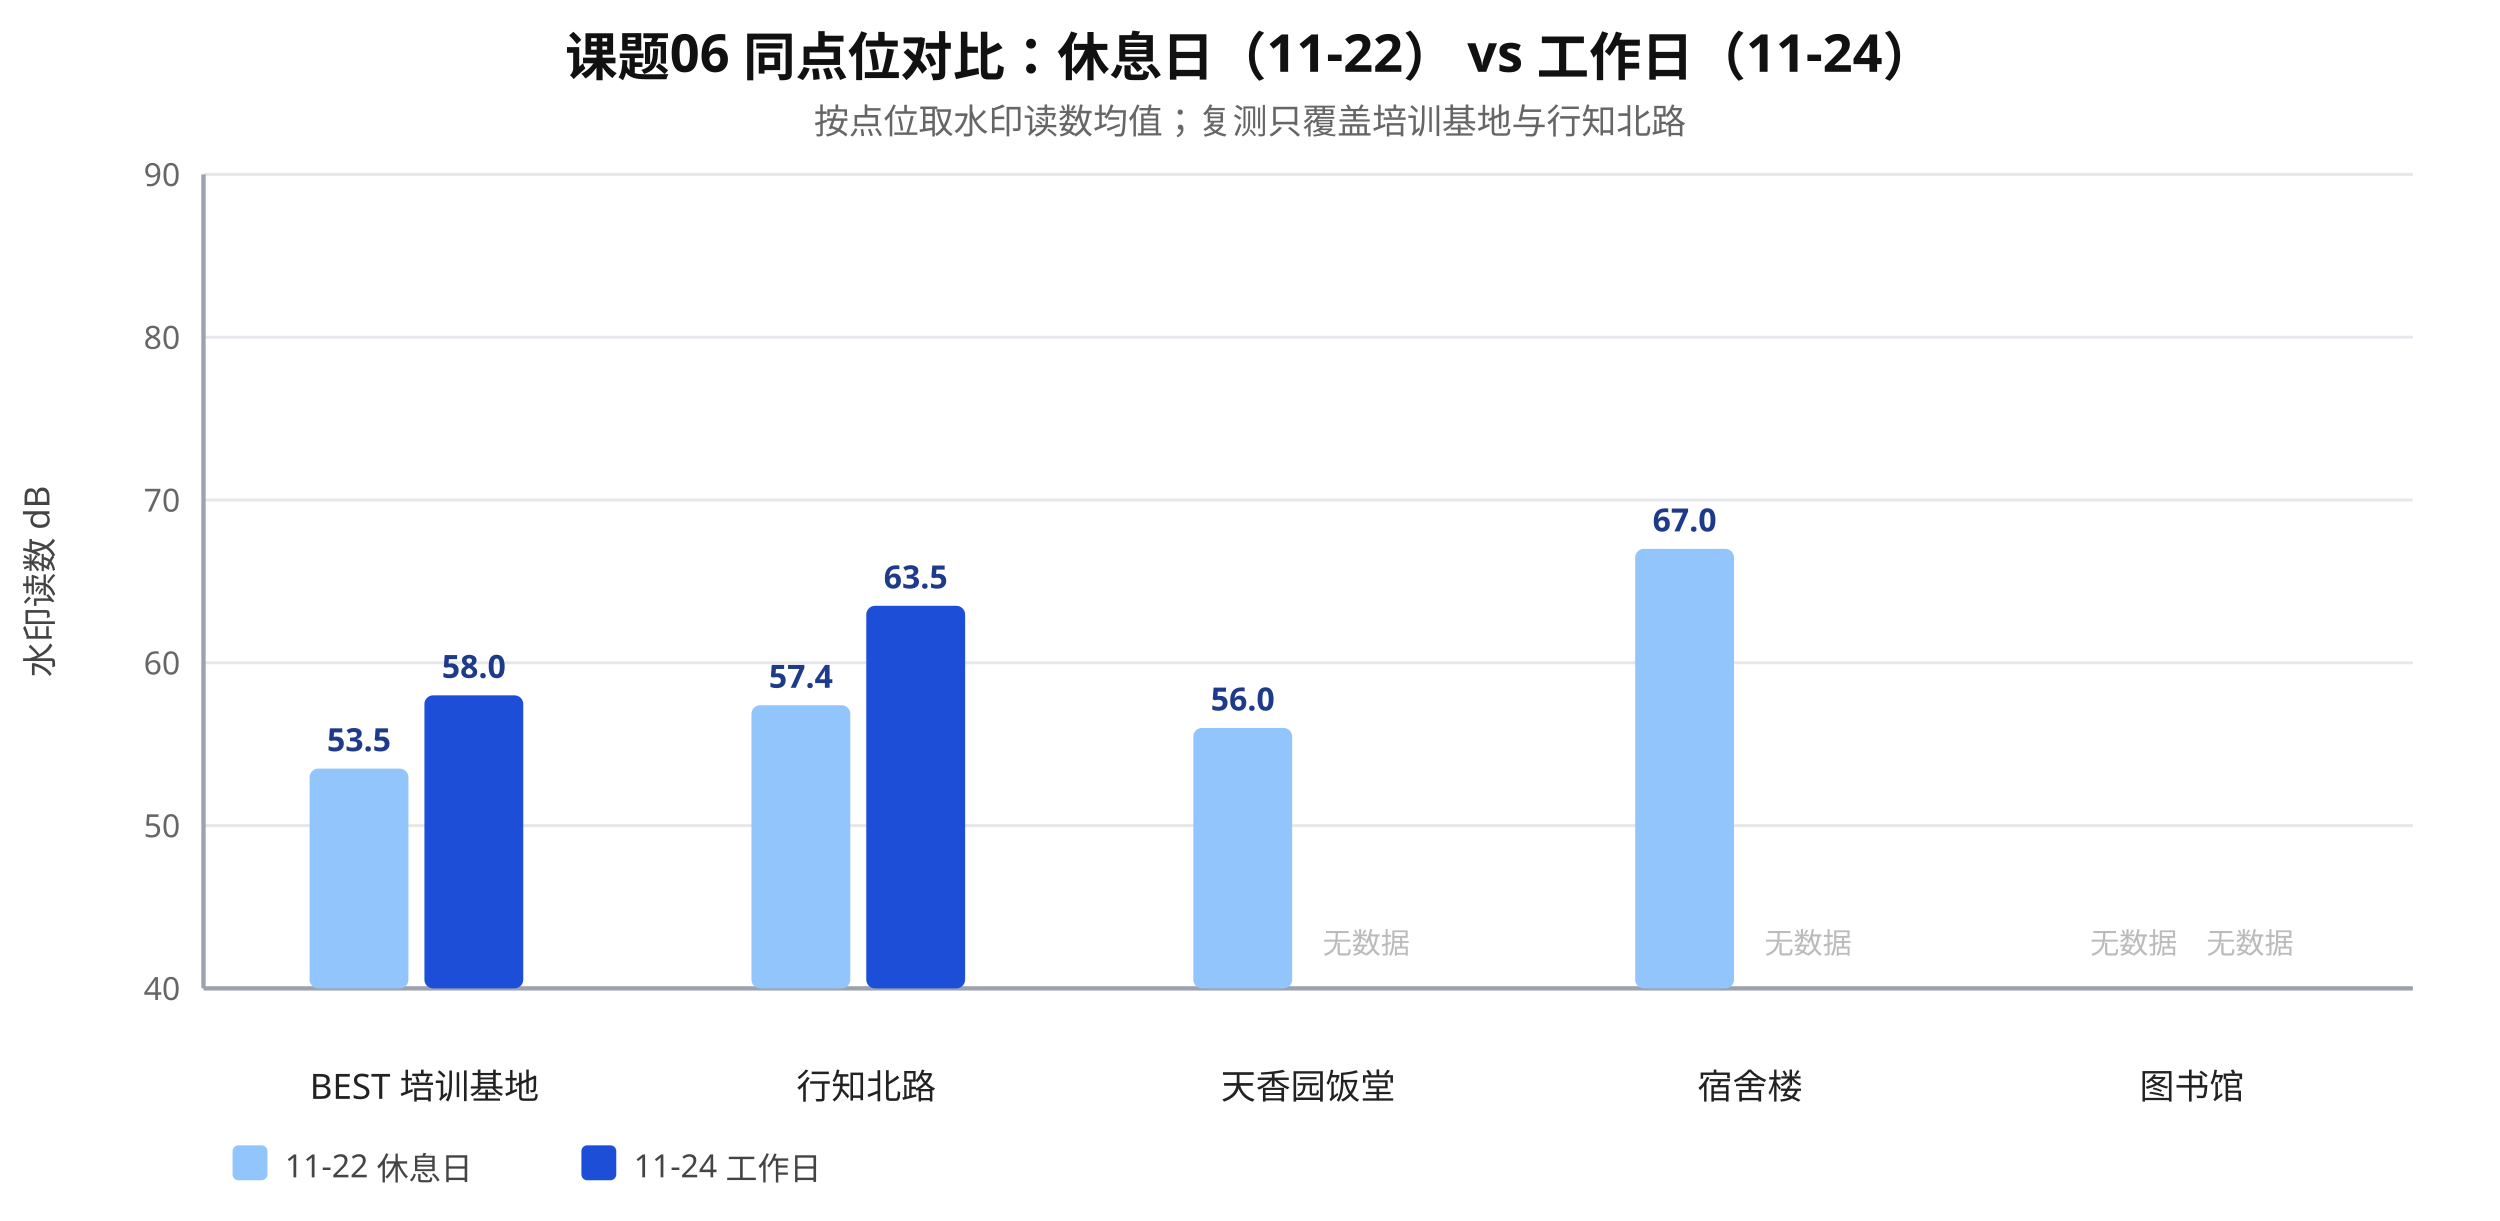
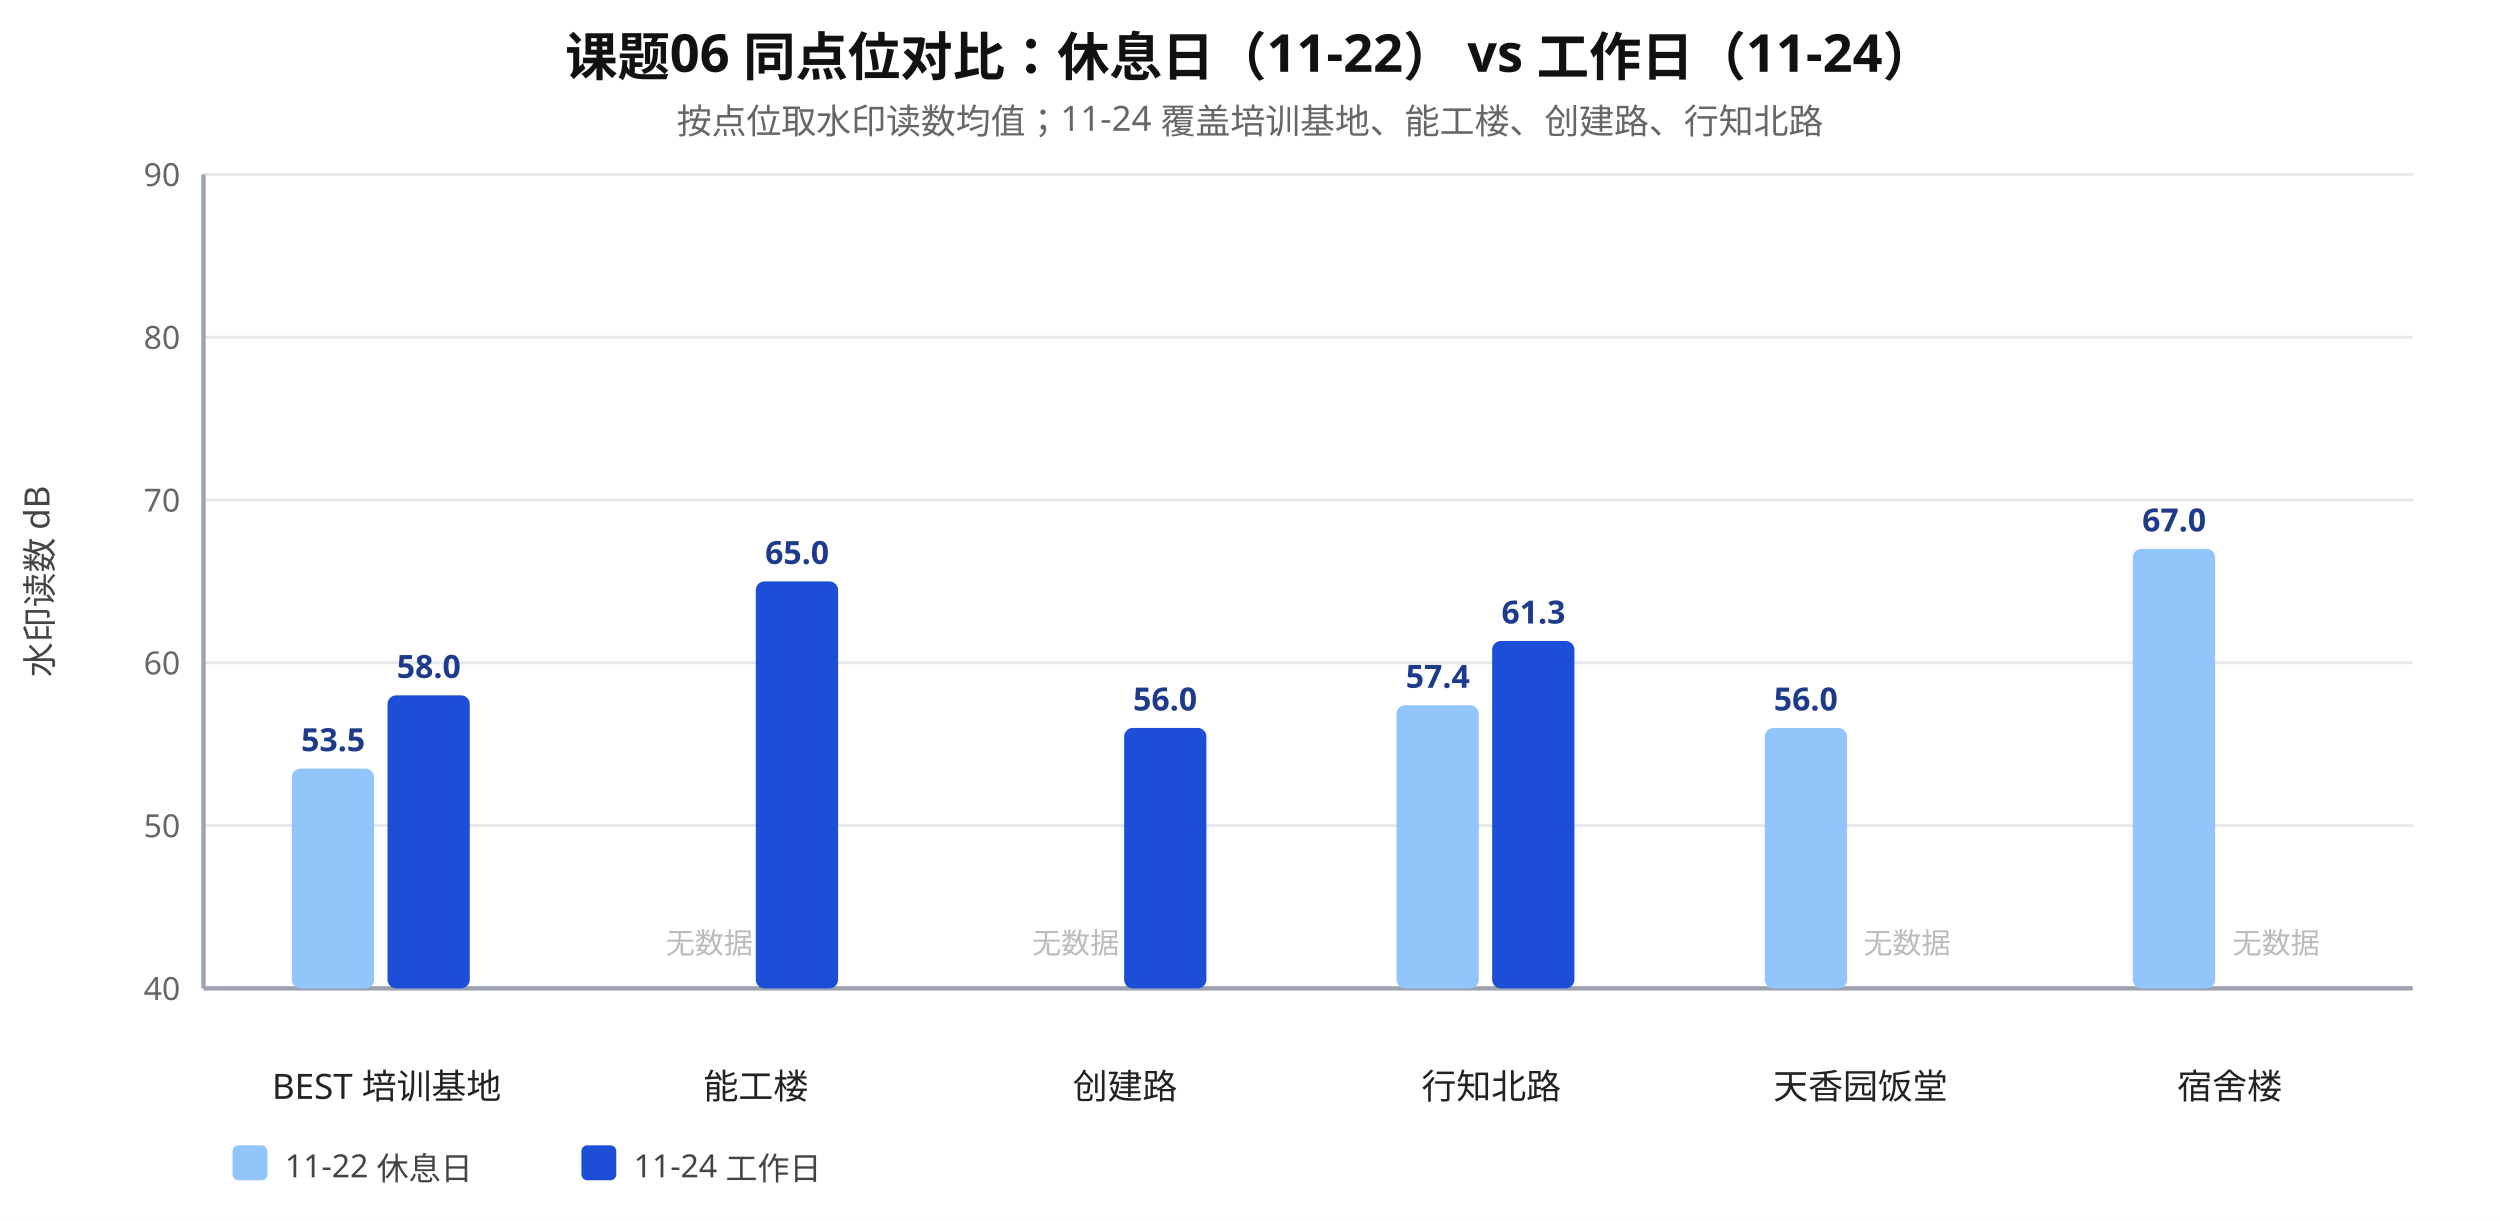
<svg xmlns="http://www.w3.org/2000/svg" width="860" height="420" font-family="Microsoft YaHei, PingFang SC, sans-serif">
  <rect width="860" height="420" fill="#ffffff" />
  <text x="430.0" y="26" text-anchor="middle" font-size="18" font-weight="bold" fill="#111">课题06 同点位对比：休息日（11-22） vs 工作日（11-24）</text>
-   <text x="430.0" y="46" text-anchor="middle" font-size="12" fill="#666">按点位取水印读数均值；复测只覆盖培训基地与行知北路</text>
+   <text x="430.0" y="46" text-anchor="middle" font-size="12" fill="#666">按点位取水印读数均值；11-24 覆盖培训基地、能工楼、创建路、行知北路</text>
  <line x1="70" y1="340.0" x2="830" y2="340.0" stroke="#e5e7eb" stroke-width="1" />
  <text x="62" y="344.0" text-anchor="end" font-size="11" fill="#666">40</text>
  <line x1="70" y1="284.0" x2="830" y2="284.0" stroke="#e5e7eb" stroke-width="1" />
  <text x="62" y="288.0" text-anchor="end" font-size="11" fill="#666">50</text>
  <line x1="70" y1="228.0" x2="830" y2="228.0" stroke="#e5e7eb" stroke-width="1" />
  <text x="62" y="232.0" text-anchor="end" font-size="11" fill="#666">60</text>
  <line x1="70" y1="172.0" x2="830" y2="172.0" stroke="#e5e7eb" stroke-width="1" />
  <text x="62" y="176.0" text-anchor="end" font-size="11" fill="#666">70</text>
  <line x1="70" y1="116.0" x2="830" y2="116.0" stroke="#e5e7eb" stroke-width="1" />
  <text x="62" y="120.0" text-anchor="end" font-size="11" fill="#666">80</text>
  <line x1="70" y1="60.0" x2="830" y2="60.0" stroke="#e5e7eb" stroke-width="1" />
  <text x="62" y="64.0" text-anchor="end" font-size="11" fill="#666">90</text>
  <line x1="70" y1="340.0" x2="70" y2="60.0" stroke="#9ca3af" stroke-width="1.5" />
  <line x1="70" y1="340.0" x2="830" y2="340.0" stroke="#9ca3af" stroke-width="1.5" />
  <text x="18" y="200" text-anchor="middle" font-size="12" fill="#444" transform="rotate(-90 18 200)">水印读数 dB</text>
-   <rect x="106.5" y="264.4" width="34.0" height="75.6" fill="#93c5fd" rx="3" />
-   <text x="123.5" y="258.4" text-anchor="middle" font-size="11" font-weight="bold" fill="#1e3a8a">53.5</text>
-   <rect x="146.0" y="239.2" width="34.0" height="100.8" fill="#1d4ed8" rx="3" />
-   <text x="163.0" y="233.2" text-anchor="middle" font-size="11" font-weight="bold" fill="#1e3a8a">58.0</text>
-   <text x="146" y="378" text-anchor="middle" font-size="12" fill="#222">BEST 培训基地</text>
-   <rect x="258.5" y="242.6" width="34.0" height="97.4" fill="#93c5fd" rx="3" />
-   <text x="275.5" y="236.6" text-anchor="middle" font-size="11" font-weight="bold" fill="#1e3a8a">57.4</text>
-   <rect x="298.0" y="208.4" width="34.0" height="131.6" fill="#1d4ed8" rx="3" />
-   <text x="315.0" y="202.4" text-anchor="middle" font-size="11" font-weight="bold" fill="#1e3a8a">63.5</text>
-   <text x="298" y="378" text-anchor="middle" font-size="12" fill="#222">行知北路</text>
-   <rect x="410.5" y="250.4" width="34.0" height="89.6" fill="#93c5fd" rx="3" />
-   <text x="427.5" y="244.4" text-anchor="middle" font-size="11" font-weight="bold" fill="#1e3a8a">56.0</text>
-   <text x="470" y="328" text-anchor="middle" font-size="10" fill="#bbb">无数据</text>
-   <text x="450" y="378" text-anchor="middle" font-size="12" fill="#222">天香园饭堂</text>
-   <rect x="562.5" y="188.8" width="34.0" height="151.2" fill="#93c5fd" rx="3" />
-   <text x="579.5" y="182.8" text-anchor="middle" font-size="11" font-weight="bold" fill="#1e3a8a">67.0</text>
-   <text x="622" y="328" text-anchor="middle" font-size="10" fill="#bbb">无数据</text>
-   <text x="602" y="378" text-anchor="middle" font-size="12" fill="#222">宿舍楼</text>
-   <text x="734" y="328" text-anchor="middle" font-size="10" fill="#bbb">无数据</text>
-   <text x="774" y="328" text-anchor="middle" font-size="10" fill="#bbb">无数据</text>
-   <text x="754" y="378" text-anchor="middle" font-size="12" fill="#222">图书馆</text>
+   <rect x="100.4" y="264.4" width="28.3" height="75.6" fill="#93c5fd" rx="3" />
+   <text x="114.6" y="258.4" text-anchor="middle" font-size="11" font-weight="bold" fill="#1e3a8a">53.5</text>
+   <rect x="133.3" y="239.2" width="28.3" height="100.8" fill="#1d4ed8" rx="3" />
+   <text x="147.5" y="233.2" text-anchor="middle" font-size="11" font-weight="bold" fill="#1e3a8a">58.0</text>
+   <text x="133" y="378" text-anchor="middle" font-size="12" fill="#222">BEST 培训基地</text>
+   <text x="244" y="328" text-anchor="middle" font-size="10" fill="#bbb">无数据</text>
+   <rect x="260.0" y="200.0" width="28.3" height="140.0" fill="#1d4ed8" rx="3" />
+   <text x="274.2" y="194.0" text-anchor="middle" font-size="11" font-weight="bold" fill="#1e3a8a">65.0</text>
+   <text x="260" y="378" text-anchor="middle" font-size="12" fill="#222">能工楼</text>
+   <text x="370" y="328" text-anchor="middle" font-size="10" fill="#bbb">无数据</text>
+   <rect x="386.7" y="250.4" width="28.3" height="89.6" fill="#1d4ed8" rx="3" />
+   <text x="400.8" y="244.4" text-anchor="middle" font-size="11" font-weight="bold" fill="#1e3a8a">56.0</text>
+   <text x="387" y="378" text-anchor="middle" font-size="12" fill="#222">创建路</text>
+   <rect x="480.4" y="242.6" width="28.3" height="97.4" fill="#93c5fd" rx="3" />
+   <text x="494.6" y="236.6" text-anchor="middle" font-size="11" font-weight="bold" fill="#1e3a8a">57.4</text>
+   <rect x="513.3" y="220.5" width="28.3" height="119.5" fill="#1d4ed8" rx="3" />
+   <text x="527.5" y="214.5" text-anchor="middle" font-size="11" font-weight="bold" fill="#1e3a8a">61.3</text>
+   <text x="513" y="378" text-anchor="middle" font-size="12" fill="#222">行知北路</text>
+   <rect x="607.1" y="250.4" width="28.3" height="89.6" fill="#93c5fd" rx="3" />
+   <text x="621.2" y="244.4" text-anchor="middle" font-size="11" font-weight="bold" fill="#1e3a8a">56.0</text>
+   <text x="656" y="328" text-anchor="middle" font-size="10" fill="#bbb">无数据</text>
+   <text x="640" y="378" text-anchor="middle" font-size="12" fill="#222">天香园饭堂</text>
+   <rect x="733.7" y="188.8" width="28.3" height="151.2" fill="#93c5fd" rx="3" />
+   <text x="747.9" y="182.8" text-anchor="middle" font-size="11" font-weight="bold" fill="#1e3a8a">67.0</text>
+   <text x="783" y="328" text-anchor="middle" font-size="10" fill="#bbb">无数据</text>
+   <text x="767" y="378" text-anchor="middle" font-size="12" fill="#222">宿舍楼</text>
  <rect x="80" y="394" width="12" height="12" fill="#93c5fd" rx="2" />
  <text x="98" y="405" font-size="11" fill="#444">11-22 休息日</text>
  <rect x="200" y="394" width="12" height="12" fill="#1d4ed8" rx="2" />
  <text x="218" y="405" font-size="11" fill="#444">11-24 工作日</text>
</svg>
